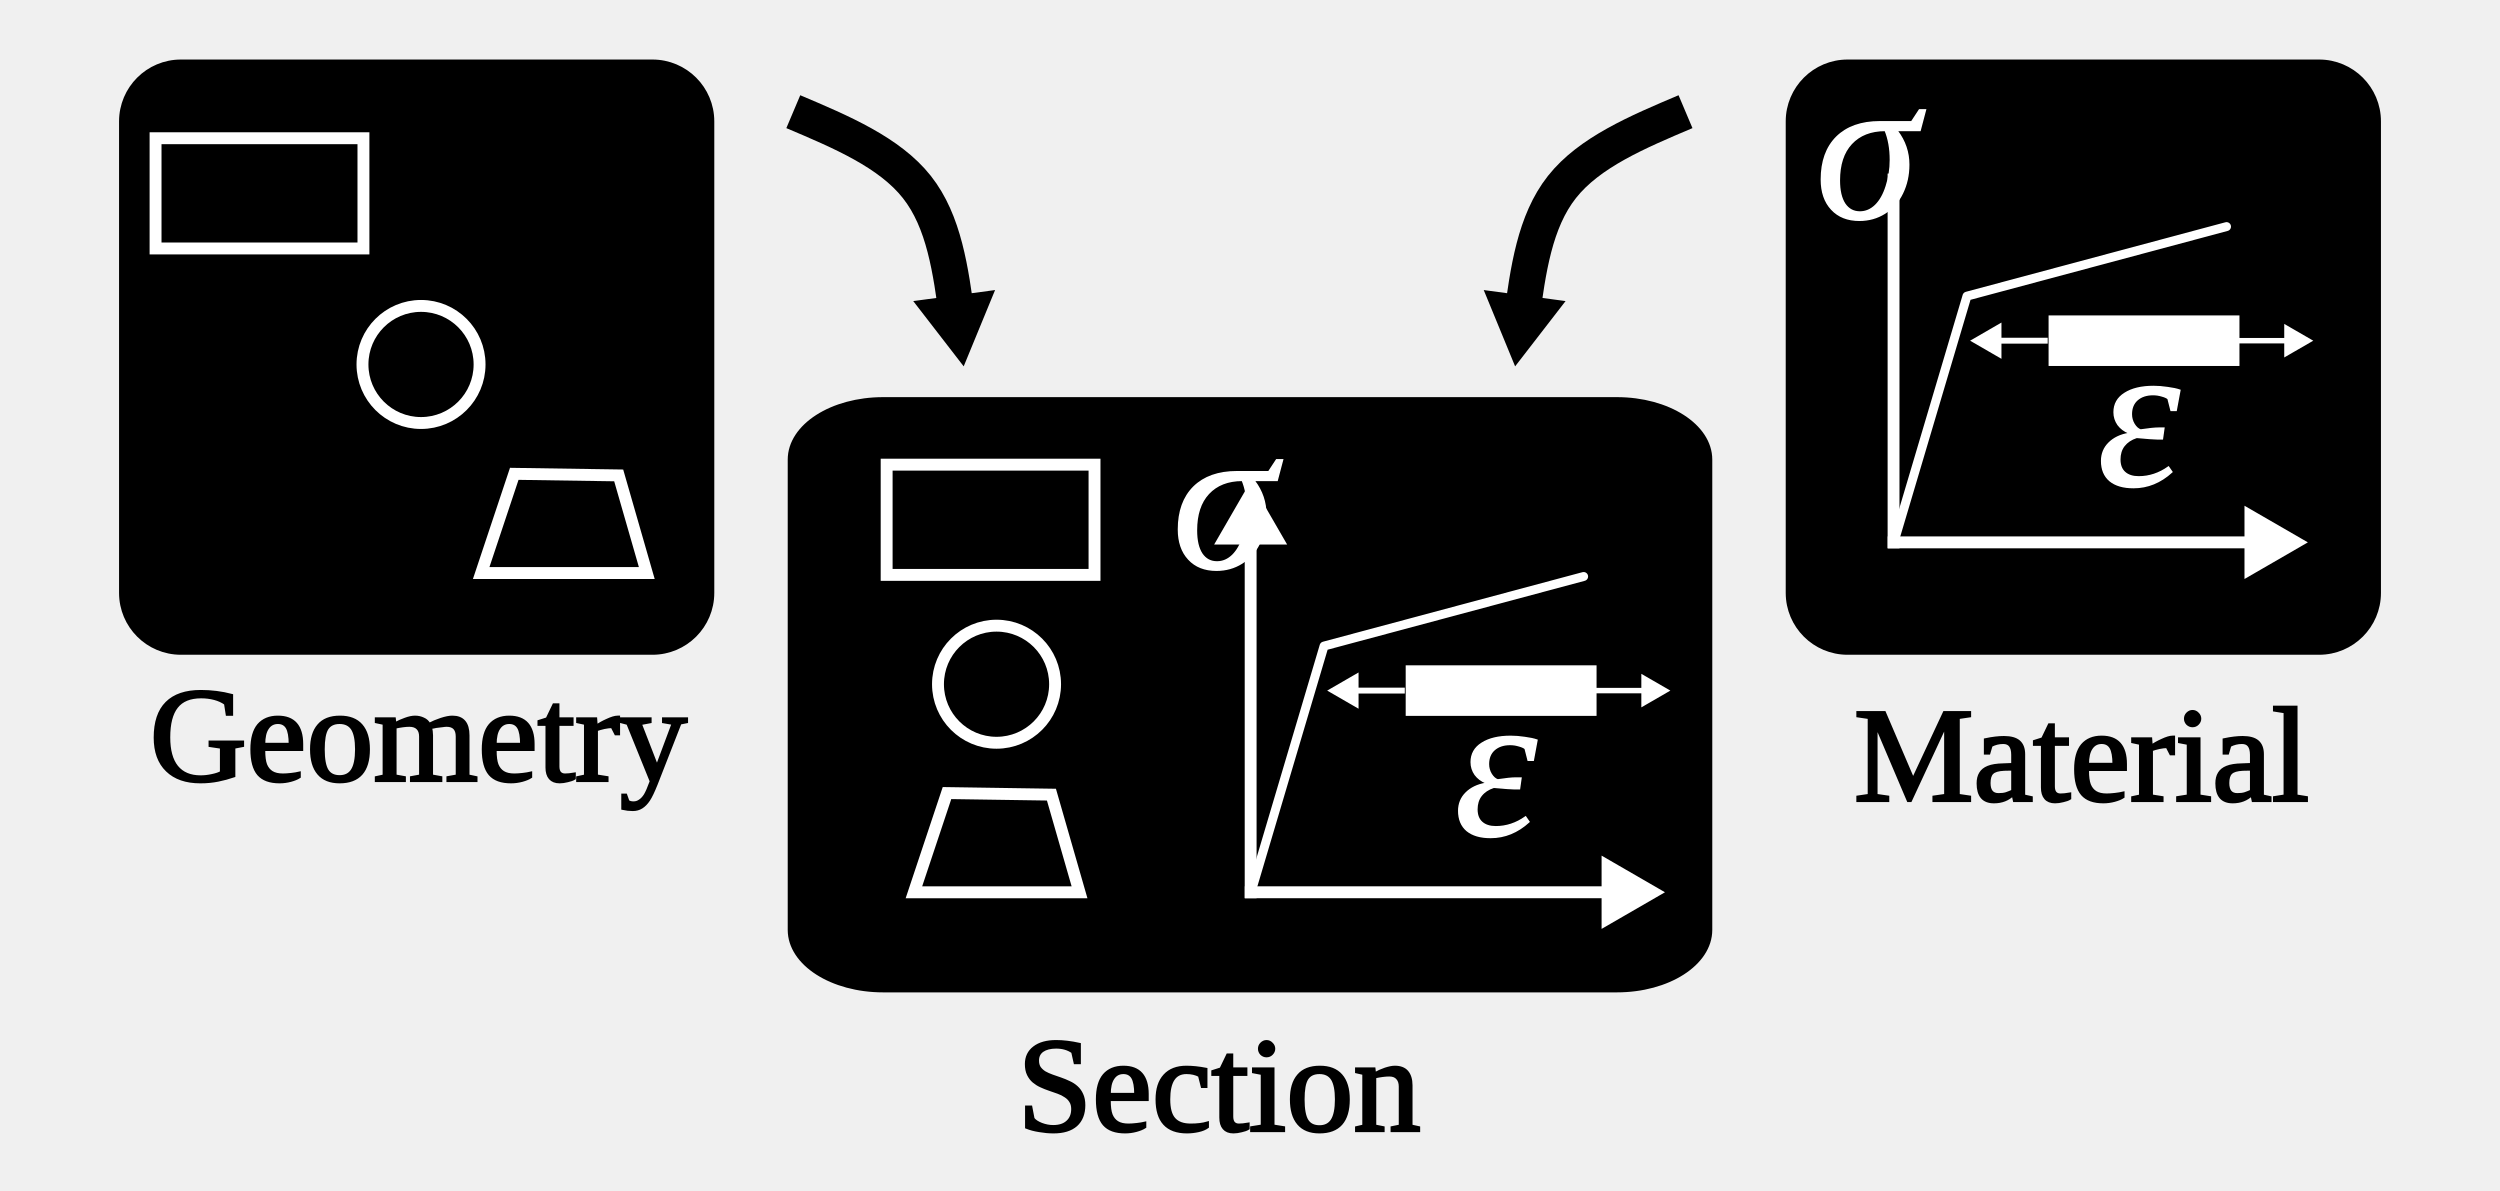
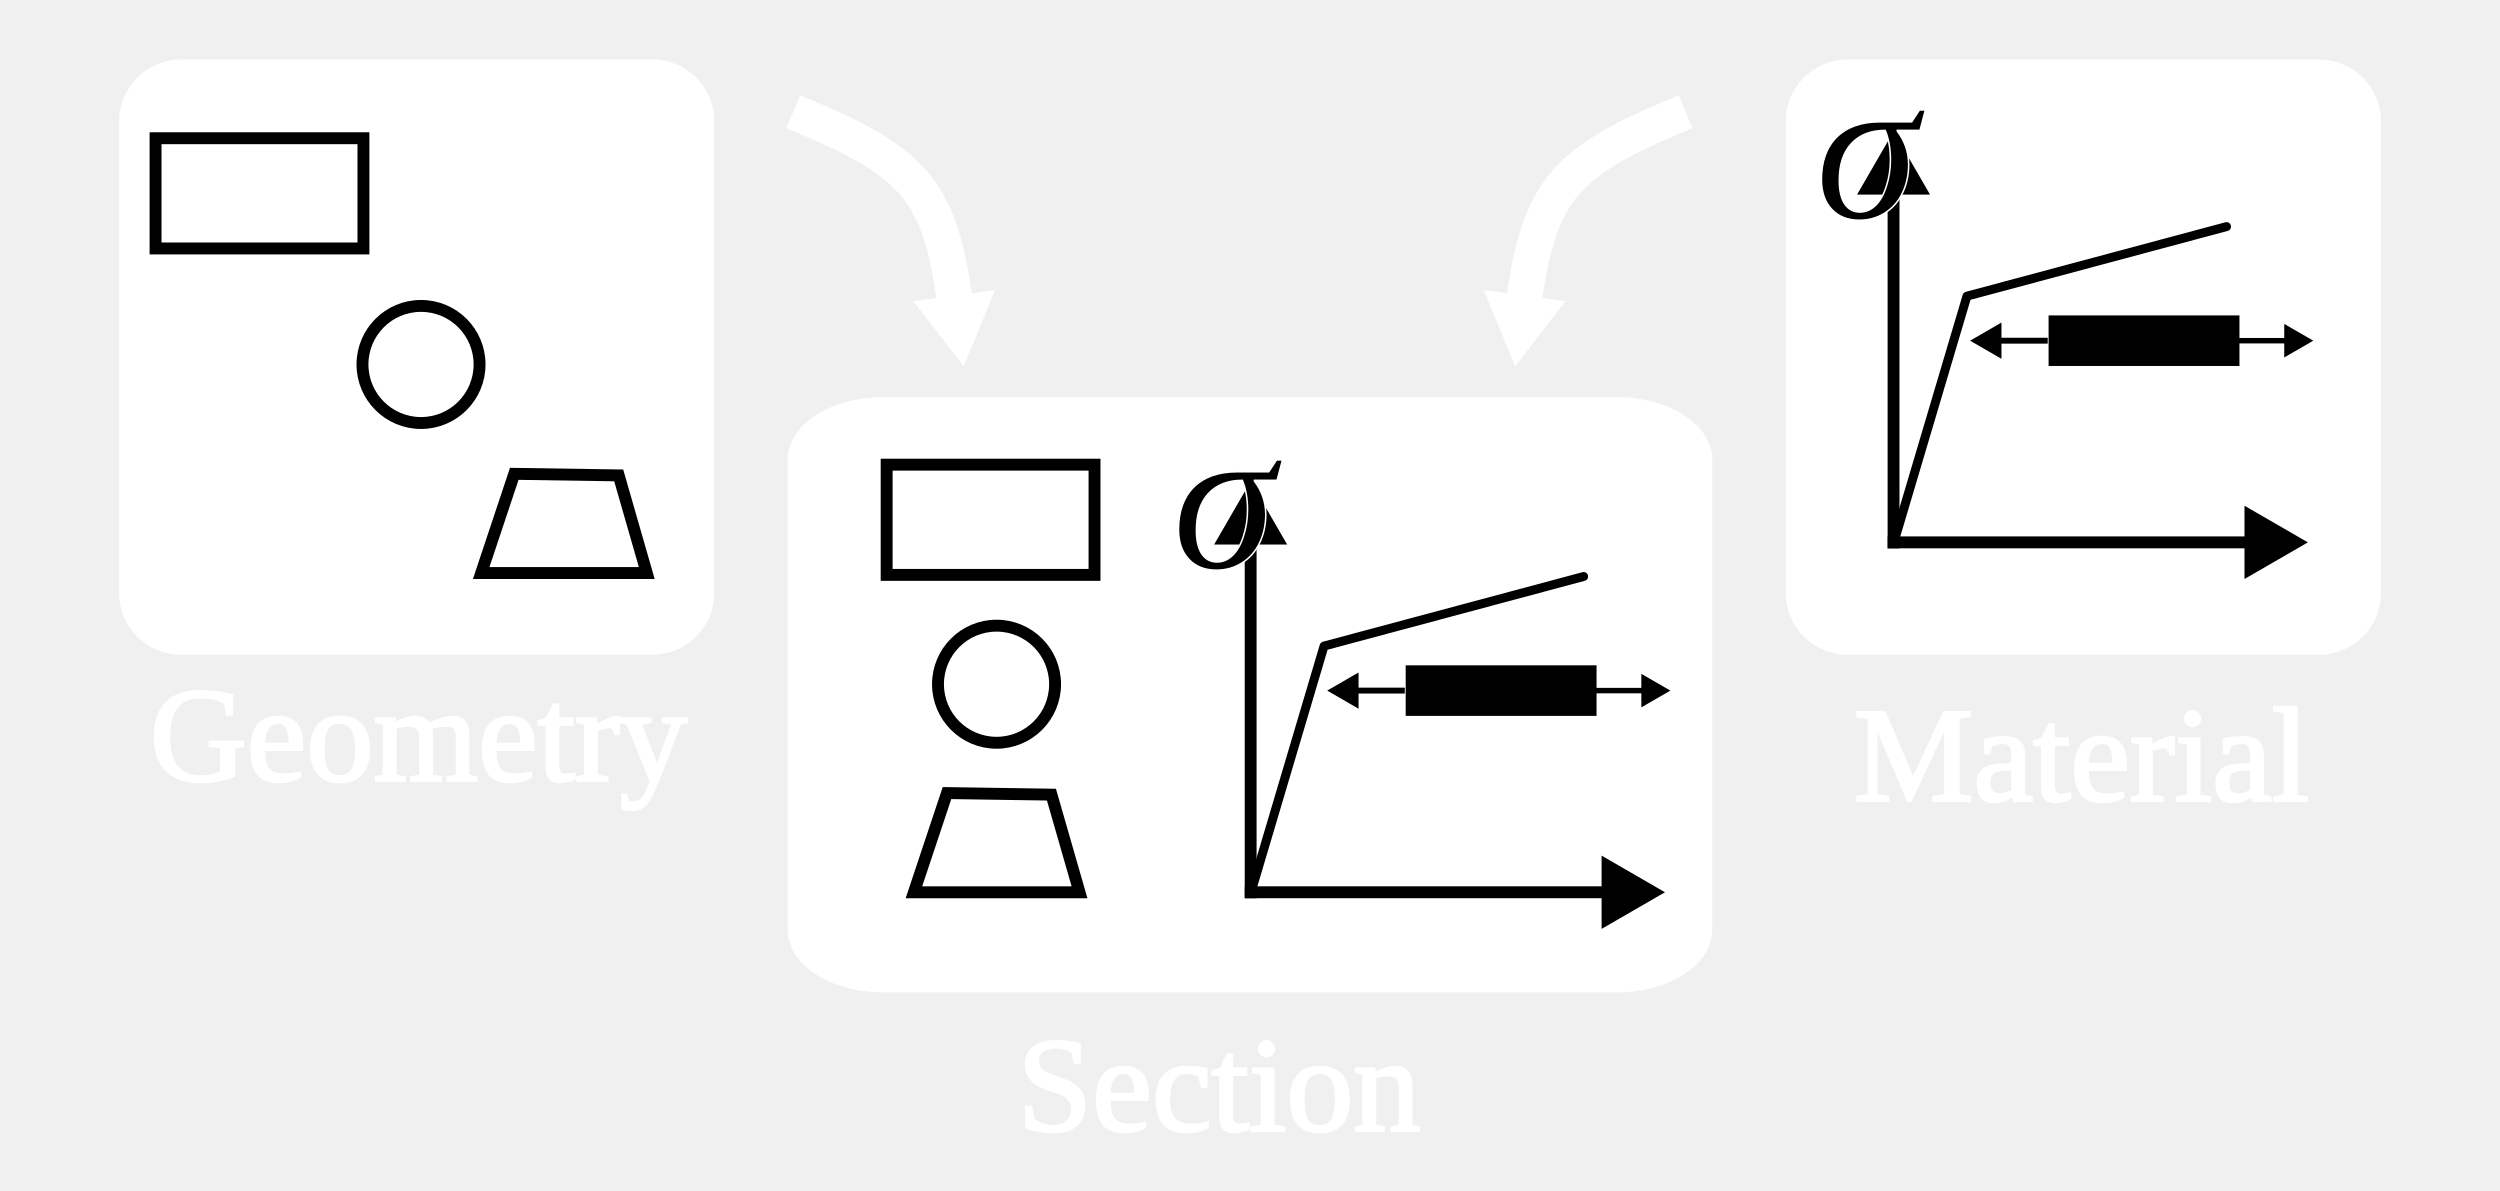
- <svg xmlns="http://www.w3.org/2000/svg" width="210mm" height="100mm" viewBox="0 0 210 100" version="1.1" id="svg14391" xml:space="preserve">
+ <svg xmlns="http://www.w3.org/2000/svg" xml:space="preserve" id="svg14391" version="1.1" viewBox="0 0 210 100" height="100mm" width="210mm">
  <defs id="defs14388">
-     <marker style="overflow:visible" id="marker63910" refX="0" refY="0" orient="auto-start-reverse" markerWidth="2" markerHeight="2.312" viewBox="0 0 5.324 6.155" preserveAspectRatio="xMidYMid">
-       <path transform="scale(0.5)" style="fill:#000000;fill-rule:evenodd;stroke:#000000;stroke-width:1pt" d="M 5.77,0 -2.88,5 V -5 Z" id="path63908" />
+     <marker style="overflow:visible" id="marker61522" refX="0" refY="0" orient="auto-start-reverse" markerWidth="5.324" markerHeight="6.155" viewBox="0 0 5.324 6.155" preserveAspectRatio="xMidYMid">
+       <path transform="scale(0.5)" style="fill:#000000;fill-rule:evenodd;stroke:#000000;stroke-width:1pt" d="M 5.77,0 -2.88,5 V -5 Z" id="path61520" />
    </marker>
-     <marker style="overflow:visible" id="marker61522" refX="0" refY="0" orient="auto-start-reverse" markerWidth="5.324" markerHeight="6.155" viewBox="0 0 5.324 6.155" preserveAspectRatio="xMidYMid">
-       <path transform="scale(0.5)" style="fill:#ffffff;fill-rule:evenodd;stroke:#ffffff;stroke-width:1pt" d="M 5.77,0 -2.88,5 V -5 Z" id="path61520" />
-     </marker>
-     <marker style="overflow:visible" id="marker61522-4" refX="0" refY="0" orient="auto-start-reverse" markerWidth="5.324" markerHeight="6.155" viewBox="0 0 5.324 6.155" preserveAspectRatio="xMidYMid">
+     <marker style="overflow:visible" id="marker61522-4" refX="0" refY="0" orient="auto-start-reverse" markerWidth="2" markerHeight="2.312" viewBox="0 0 5.324 6.155" preserveAspectRatio="xMidYMid">
      <path transform="scale(0.5)" style="fill:#ffffff;fill-rule:evenodd;stroke:#ffffff;stroke-width:1pt" d="M 5.77,0 -2.88,5 V -5 Z" id="path61520-3" />
    </marker>
-     <marker style="overflow:visible" id="marker61522-1-4" refX="0" refY="0" orient="auto-start-reverse" markerWidth="5.324" markerHeight="6.155" viewBox="0 0 5.324 6.155" preserveAspectRatio="xMidYMid">
-       <path transform="scale(0.5)" style="fill:#ffffff;fill-rule:evenodd;stroke:#ffffff;stroke-width:1pt" d="M 5.77,0 -2.88,5 V -5 Z" id="path61520-7-2" />
-     </marker>
    <marker style="overflow:visible" id="marker63844-4" refX="0" refY="0" orient="auto-start-reverse" markerWidth="5.324" markerHeight="6.155" viewBox="0 0 5.324 6.155" preserveAspectRatio="xMidYMid">
-       <path transform="scale(0.5)" style="fill:#ffffff;fill-rule:evenodd;stroke:#ffffff;stroke-width:1pt" d="M 5.77,0 -2.88,5 V -5 Z" id="path63842-7" />
-     </marker>
-     <marker style="overflow:visible" id="marker63910-3" refX="0" refY="0" orient="auto-start-reverse" markerWidth="5.324" markerHeight="6.155" viewBox="0 0 5.324 6.155" preserveAspectRatio="xMidYMid">
-       <path transform="scale(0.5)" style="fill:#ffffff;fill-rule:evenodd;stroke:#ffffff;stroke-width:1pt" d="M 5.77,0 -2.88,5 V -5 Z" id="path63908-7" />
+       <path transform="scale(0.5)" style="fill:#000000;fill-rule:evenodd;stroke:#000000;stroke-width:1pt" d="M 5.77,0 -2.88,5 V -5 Z" id="path63842-7" />
    </marker>
  </defs>
  <g id="layer1">
-     <rect style="fill:#000000;fill-opacity:1;fill-rule:evenodd;stroke:#000000;stroke-width:0.617;stroke-opacity:1" id="rect51130-1-8" width="77.046" height="49.383" x="66.477" y="33.668" rx="7.705" ry="4.938" />
-     <path style="fill:#ffffff;fill-opacity:1;fill-rule:evenodd;stroke:#ffffff;stroke-width:1;stroke-dasharray:none;marker-end:url(#marker61522-4)" d="m 104.563,74.95 h 31.744" id="path61518-5" />
-     <path style="fill:#ffffff;fill-opacity:1;fill-rule:evenodd;stroke:#ffffff;stroke-width:0.996;stroke-dasharray:none;marker-end:url(#marker61522-1-4)" d="M 105.054,75.452 V 43.973" id="path61518-7-1" />
-     <path style="fill:none;fill-opacity:1;fill-rule:evenodd;stroke:#ffffff;stroke-width:0.75;stroke-linecap:round;stroke-linejoin:round;stroke-dasharray:none" d="m 105.14,74.754 6.08,-20.486 21.805,-5.843" id="path61578-8" />
-     <text xml:space="preserve" style="font-style:normal;font-variant:normal;font-weight:normal;font-stretch:normal;font-size:17.639px;font-family:'Times New Roman';-inkscape-font-specification:'Times New Roman, ';text-align:center;text-anchor:middle;fill:none;fill-opacity:1;fill-rule:evenodd;stroke:#ffffff;stroke-width:0.13;stroke-dasharray:none" x="113.84" y="47.72" id="text63082-3">
-       <tspan id="tspan63080-7" style="font-style:italic;font-variant:normal;font-weight:normal;font-stretch:normal;font-family:'Times New Roman';-inkscape-font-specification:'Times New Roman,  Italic';fill:#ffffff;fill-opacity:1;stroke-width:0.13;stroke-dasharray:none" x="113.84" y="47.72">σ</tspan>
+     <rect style="fill:#ffffff;fill-opacity:1;fill-rule:evenodd;stroke:#ffffff;stroke-width:0.617;stroke-opacity:1" id="rect51130-1-8" width="77.046" height="49.383" x="66.477" y="33.668" rx="7.705" ry="4.938" />
+     <path style="fill:#000000;fill-opacity:1;fill-rule:evenodd;stroke:#000000;stroke-width:1;stroke-dasharray:none;marker-end:url(#marker61522)" d="m 104.563,74.95 h 31.744" id="path61518-5" />
+     <path style="fill:#000000;fill-opacity:1;fill-rule:evenodd;stroke:#000000;stroke-width:0.996;stroke-dasharray:none;marker-end:url(#marker63844-4)" d="M 105.054,75.452 V 43.973" id="path61518-7-1" />
+     <path style="fill:none;fill-opacity:1;fill-rule:evenodd;stroke:#000000;stroke-width:0.75;stroke-linecap:round;stroke-linejoin:round;stroke-dasharray:none" d="m 105.14,74.754 6.08,-20.486 21.805,-5.843" id="path61578-8" />
+     <text xml:space="preserve" style="font-style:normal;font-variant:normal;font-weight:normal;font-stretch:normal;font-size:17.639px;font-family:'Times New Roman';-inkscape-font-specification:'Times New Roman, ';text-align:center;text-anchor:middle;fill:none;fill-opacity:1;fill-rule:evenodd;stroke:#000000;stroke-width:0.13;stroke-dasharray:none" x="113.84" y="47.72" id="text63082-3">
+       <tspan id="tspan63080-7" style="font-style:italic;font-variant:normal;font-weight:normal;font-stretch:normal;font-family:'Times New Roman';-inkscape-font-specification:'Times New Roman,  Italic';fill:#000000;fill-opacity:1;stroke-width:0.13;stroke-dasharray:none;stroke:#ffffff" x="113.84" y="47.72">σ</tspan>
    </text>
-     <text xml:space="preserve" style="font-style:italic;font-variant:normal;font-weight:normal;font-stretch:normal;font-size:17.639px;font-family:'Times New Roman';-inkscape-font-specification:'Times New Roman,  Italic';text-align:center;text-anchor:middle;fill:#ffffff;fill-opacity:1;fill-rule:evenodd;stroke:#ffffff;stroke-width:0.13;stroke-dasharray:none" x="136.665" y="70.171" id="text63836-2">
-       <tspan id="tspan63834-5" style="stroke-width:0.13" x="136.665" y="70.171">ε</tspan>
+     <text xml:space="preserve" style="font-style:italic;font-variant:normal;font-weight:normal;font-stretch:normal;font-size:17.639px;font-family:'Times New Roman';-inkscape-font-specification:'Times New Roman,  Italic';text-align:center;text-anchor:middle;fill:#000000;fill-opacity:1;fill-rule:evenodd;stroke:#000000;stroke-width:0.13;stroke-dasharray:none" x="136.665" y="70.171" id="text63836-2">
+       <tspan id="tspan63834-5" style="stroke-width:0.13;stroke:#ffffff;fill:#ffffff" x="136.665" y="70.171">ε</tspan>
    </text>
-     <rect style="fill:#ffffff;fill-opacity:1;fill-rule:evenodd;stroke:#ffffff;stroke-width:0.13;stroke-dasharray:none" id="rect63838-3" width="15.903" height="4.116" x="118.143" y="55.952" />
-     <path style="fill:#ffffff;fill-opacity:1;fill-rule:evenodd;stroke:#ffffff;stroke-width:0.458;stroke-dasharray:none;marker-end:url(#marker63844-4)" d="m 133.671,58.01 h 5.013" id="path63840-7" />
-     <path style="fill:#ffffff;fill-opacity:1;fill-rule:evenodd;stroke:#ffffff;stroke-width:0.495;stroke-dasharray:none;marker-end:url(#marker63910-3)" d="m 118.003,58.01 h -4.762" id="path63906-0" />
-     <circle style="fill:none;fill-opacity:1;fill-rule:evenodd;stroke:#ffffff;stroke-width:1;stroke-dasharray:none" id="path61332-5" cx="83.709" cy="57.474" r="4.918" />
-     <rect style="fill:none;fill-opacity:1;fill-rule:evenodd;stroke:#ffffff;stroke-width:1;stroke-dasharray:none" id="rect61334-6" width="17.462" height="9.26" x="74.478" y="39.031" />
-     <path style="fill:none;fill-opacity:1;fill-rule:evenodd;stroke:#ffffff;stroke-width:1;stroke-dasharray:none" d="m 76.769,74.952 h 13.911 l -2.36,-8.202 -8.772,-0.132 z" id="path61336-5" />
-     <text xml:space="preserve" style="font-size:11.289px;font-family:'Times New Roman';-inkscape-font-specification:'Times New Roman, ';fill:#000000;fill-opacity:1;fill-rule:evenodd;stroke:#000000;stroke-width:0.25;stroke-miterlimit:2.1;stroke-opacity:1" x="12.567" y="65.568" id="text15502">
-       <tspan id="tspan15500" style="font-size:11.289px;stroke-width:0.25" x="12.567" y="65.568">Geometry</tspan>
+     <rect style="fill:#000000;fill-opacity:1;fill-rule:evenodd;stroke:#000000;stroke-width:0.13;stroke-dasharray:none" id="rect63838-3" width="15.903" height="4.116" x="118.143" y="55.952" />
+     <path style="fill:#000000;fill-opacity:1;fill-rule:evenodd;stroke:#000000;stroke-width:0.458;stroke-dasharray:none;marker-end:url(#marker63844-4)" d="m 133.671,58.01 h 5.013" id="path63840-7" />
+     <path style="fill:#000000;fill-opacity:1;fill-rule:evenodd;stroke:#000000;stroke-width:0.495;stroke-dasharray:none;marker-end:url(#marker63844-4)" d="m 118.003,58.01 h -4.762" id="path63906-0" />
+     <circle style="fill:none;fill-opacity:1;fill-rule:evenodd;stroke:#000000;stroke-width:1;stroke-dasharray:none" id="path61332-5" cx="83.709" cy="57.474" r="4.918" />
+     <rect style="fill:none;fill-opacity:1;fill-rule:evenodd;stroke:#000000;stroke-width:1;stroke-dasharray:none" id="rect61334-6" width="17.462" height="9.26" x="74.478" y="39.031" />
+     <path style="fill:none;fill-opacity:1;fill-rule:evenodd;stroke:#000000;stroke-width:1;stroke-dasharray:none" d="m 76.769,74.952 h 13.911 l -2.36,-8.202 -8.772,-0.132 z" id="path61336-5" />
+     <text xml:space="preserve" style="font-size:11.289px;font-family:'Times New Roman';-inkscape-font-specification:'Times New Roman, ';fill:#ffffff;fill-opacity:1;fill-rule:evenodd;stroke:#ffffff;stroke-width:0.25;stroke-miterlimit:2.1;stroke-opacity:1" x="12.567" y="65.568" id="text15502">
+       <tspan id="tspan15500" style="font-size:11.289px;stroke-width:0.25;stroke:#ffffff;fill:#ffffff" x="12.567" y="65.568">Geometry</tspan>
    </text>
-     <text xml:space="preserve" style="font-size:11.289px;font-family:'Times New Roman';-inkscape-font-specification:'Times New Roman, ';fill:#000000;fill-opacity:1;fill-rule:evenodd;stroke:#000000;stroke-width:0.25;stroke-miterlimit:2.1;stroke-opacity:1" x="155.729" y="67.249" id="text15502-5">
-       <tspan id="tspan15500-2" style="font-size:11.289px;stroke-width:0.25" x="155.729" y="67.249">Material</tspan>
+     <text xml:space="preserve" style="font-size:11.289px;font-family:'Times New Roman';-inkscape-font-specification:'Times New Roman, ';fill:#ffffff;fill-opacity:1;fill-rule:evenodd;stroke:#ffffff;stroke-width:0.25;stroke-miterlimit:2.1;stroke-opacity:1" x="155.729" y="67.249" id="text15502-5">
+       <tspan id="tspan15500-2" style="font-size:11.289px;stroke-width:0.25;stroke:#ffffff;fill:#ffffff" x="155.729" y="67.249">Material</tspan>
    </text>
-     <text xml:space="preserve" style="font-size:11.289px;font-family:'Times New Roman';-inkscape-font-specification:'Times New Roman, ';fill:#000000;fill-opacity:1;fill-rule:evenodd;stroke:#000000;stroke-width:0.25;stroke-miterlimit:2.1;stroke-opacity:1" x="85.466" y="94.972" id="text15502-5-1">
-       <tspan id="tspan15500-2-8" style="font-size:11.289px;stroke-width:0.25" x="85.466" y="94.972">Section</tspan>
+     <text xml:space="preserve" style="font-size:11.289px;font-family:'Times New Roman';-inkscape-font-specification:'Times New Roman, ';fill:#ffffff;fill-opacity:1;fill-rule:evenodd;stroke:#ffffff;stroke-width:0.25;stroke-miterlimit:2.1;stroke-opacity:1" x="85.466" y="94.972" id="text15502-5-1">
+       <tspan id="tspan15500-2-8" style="font-size:11.289px;stroke-width:0.25;stroke:#ffffff;fill:#ffffff" x="85.466" y="94.972">Section</tspan>
    </text>
-     <path style="fill:none;fill-opacity:1;fill-rule:evenodd;stroke:#000000;stroke-width:3;stroke-miterlimit:2.1;stroke-dasharray:none;stroke-opacity:1;marker-end:url(#marker63910)" d="m 66.637,9.381 c 4.041,1.71 8.082,3.42 10.378,6.325 2.296,2.905 2.849,7.003 3.401,11.102" id="path23901" />
-     <path style="fill:none;fill-opacity:1;fill-rule:evenodd;stroke:#000000;stroke-width:3;stroke-miterlimit:2.1;stroke-dasharray:none;stroke-opacity:1;marker-end:url(#marker63910)" d="m 141.583,9.381 c -4.041,1.71 -8.082,3.42 -10.378,6.325 -2.296,2.905 -2.849,7.003 -3.401,11.102" id="path23901-5" />
+     <path style="fill:none;fill-opacity:1;fill-rule:evenodd;stroke:#ffffff;stroke-width:3;stroke-miterlimit:2.1;stroke-dasharray:none;stroke-opacity:1;marker-end:url(#marker61522-4)" d="m 66.637,9.381 c 4.041,1.71 8.082,3.42 10.378,6.325 2.296,2.905 2.849,7.003 3.401,11.102" id="path23901" />
+     <path style="fill:none;fill-opacity:1;fill-rule:evenodd;stroke:#ffffff;stroke-width:3;stroke-miterlimit:2.1;stroke-dasharray:none;stroke-opacity:1;marker-end:url(#marker61522-4)" d="m 141.583,9.381 c -4.041,1.71 -8.082,3.42 -10.378,6.325 -2.296,2.905 -2.849,7.003 -3.401,11.102" id="path23901-5" />
  </g>
  <g id="layer1-4" transform="translate(125,-3)">
-     <rect style="fill:#000000;fill-rule:evenodd;stroke:#000000;stroke-width:0.495;fill-opacity:1;stroke-opacity:1" id="rect51130" width="49.505" height="49.505" x="25.248" y="8.248" rx="4.95" ry="4.95" />
-     <path style="fill:#ffffff;fill-opacity:1;fill-rule:evenodd;stroke:#ffffff;stroke-width:1;stroke-dasharray:none;marker-end:url(#marker61522)" d="M 33.566,48.559 H 65.31" id="path61518" />
-     <path style="fill:#ffffff;fill-opacity:1;fill-rule:evenodd;stroke:#ffffff;stroke-width:0.996;stroke-dasharray:none;marker-end:url(#marker61522-1)" d="M 34.058,49.06 V 17.581" id="path61518-7" />
-     <path style="fill:none;fill-opacity:1;fill-rule:evenodd;stroke:#ffffff;stroke-width:0.75;stroke-linecap:round;stroke-linejoin:round;stroke-dasharray:none" d="M 34.144,48.362 40.224,27.876 62.029,22.034" id="path61578" />
-     <text xml:space="preserve" style="font-style:normal;font-variant:normal;font-weight:normal;font-stretch:normal;font-size:17.639px;font-family:'Times New Roman';-inkscape-font-specification:'Times New Roman, ';text-align:center;text-anchor:middle;fill:none;fill-opacity:1;fill-rule:evenodd;stroke:#ffffff;stroke-width:0.13;stroke-dasharray:none" x="42.843" y="21.328" id="text63082">
-       <tspan id="tspan63080" style="font-style:italic;font-variant:normal;font-weight:normal;font-stretch:normal;font-family:'Times New Roman';-inkscape-font-specification:'Times New Roman,  Italic';fill:#ffffff;fill-opacity:1;stroke-width:0.13;stroke-dasharray:none" x="42.843" y="21.328">σ</tspan>
+     <rect style="fill:#ffffff;fill-rule:evenodd;stroke:#ffffff;stroke-width:0.495;fill-opacity:1;stroke-opacity:1" id="rect51130" width="49.505" height="49.505" x="25.248" y="8.248" rx="4.95" ry="4.95" />
+     <path style="fill:#000000;fill-opacity:1;fill-rule:evenodd;stroke:#000000;stroke-width:1;stroke-dasharray:none;marker-end:url(#marker63844-4)" d="M 33.566,48.559 H 65.31" id="path61518" />
+     <path style="fill:#000000;fill-opacity:1;fill-rule:evenodd;stroke:#000000;stroke-width:0.996;stroke-dasharray:none;marker-end:url(#marker63844-4)" d="M 34.058,49.06 V 17.581" id="path61518-7" />
+     <path style="fill:none;fill-opacity:1;fill-rule:evenodd;stroke:#000000;stroke-width:0.75;stroke-linecap:round;stroke-linejoin:round;stroke-dasharray:none" d="M 34.144,48.362 40.224,27.876 62.029,22.034" id="path61578" />
+     <text xml:space="preserve" style="font-style:normal;font-variant:normal;font-weight:normal;font-stretch:normal;font-size:17.639px;font-family:'Times New Roman';-inkscape-font-specification:'Times New Roman, ';text-align:center;text-anchor:middle;fill:none;fill-opacity:1;fill-rule:evenodd;stroke:#000000;stroke-width:0.13;stroke-dasharray:none" x="42.843" y="21.328" id="text63082">
+       <tspan id="tspan63080" style="font-style:italic;font-variant:normal;font-weight:normal;font-stretch:normal;font-family:'Times New Roman';-inkscape-font-specification:'Times New Roman,  Italic';fill:#000000;fill-opacity:1;stroke-width:0.13;stroke-dasharray:none;stroke:#ffffff" x="42.843" y="21.328">σ</tspan>
    </text>
-     <text xml:space="preserve" style="font-style:italic;font-variant:normal;font-weight:normal;font-stretch:normal;font-size:17.639px;font-family:'Times New Roman';-inkscape-font-specification:'Times New Roman,  Italic';text-align:center;text-anchor:middle;fill:#ffffff;fill-opacity:1;fill-rule:evenodd;stroke:#ffffff;stroke-width:0.13;stroke-dasharray:none" x="65.668" y="43.779" id="text63836">
-       <tspan id="tspan63834" style="stroke-width:0.13" x="65.668" y="43.779">ε</tspan>
+     <text xml:space="preserve" style="font-style:italic;font-variant:normal;font-weight:normal;font-stretch:normal;font-size:17.639px;font-family:'Times New Roman';-inkscape-font-specification:'Times New Roman,  Italic';text-align:center;text-anchor:middle;fill:#000000;fill-opacity:1;fill-rule:evenodd;stroke:#000000;stroke-width:0.13;stroke-dasharray:none" x="65.668" y="43.779" id="text63836">
+       <tspan id="tspan63834" style="stroke-width:0.13;stroke:#ffffff;fill:#ffffff" x="65.668" y="43.779">ε</tspan>
    </text>
-     <rect style="fill:#ffffff;fill-opacity:1;fill-rule:evenodd;stroke:#ffffff;stroke-width:0.13;stroke-dasharray:none" id="rect63838" width="15.903" height="4.116" x="47.146" y="29.56" />
-     <path style="fill:#ffffff;fill-opacity:1;fill-rule:evenodd;stroke:#ffffff;stroke-width:0.458;stroke-dasharray:none;marker-end:url(#marker61522)" d="m 62.675,31.618 h 5.013" id="path63840" />
-     <path style="fill:#ffffff;fill-opacity:1;fill-rule:evenodd;stroke:#ffffff;stroke-width:0.495;stroke-dasharray:none;marker-end:url(#marker61522)" d="m 47.007,31.618 h -4.762" id="path63906" />
+     <rect style="fill:#000000;fill-opacity:1;fill-rule:evenodd;stroke:#000000;stroke-width:0.13;stroke-dasharray:none" id="rect63838" width="15.903" height="4.116" x="47.146" y="29.56" />
+     <path style="fill:#000000;fill-opacity:1;fill-rule:evenodd;stroke:#000000;stroke-width:0.458;stroke-dasharray:none;marker-end:url(#marker63844-4)" d="m 62.675,31.618 h 5.013" id="path63840" />
+     <path style="fill:#000000;fill-opacity:1;fill-rule:evenodd;stroke:#000000;stroke-width:0.495;stroke-dasharray:none;marker-end:url(#marker63844-4)" d="m 47.007,31.618 h -4.762" id="path63906" />
  </g>
  <g id="layer1-45" transform="translate(-15,-3)">
-     <rect style="fill:#000000;fill-rule:evenodd;stroke:#000000;stroke-width:0.495;stroke-opacity:1;fill-opacity:1" id="rect51130-1" width="49.505" height="49.505" x="25.248" y="8.248" rx="4.95" ry="4.95" />
-     <circle style="fill:none;fill-opacity:1;fill-rule:evenodd;stroke:#ffffff;stroke-width:1;stroke-dasharray:none" id="path61332" cx="50.366" cy="33.615" r="4.918" />
-     <rect style="fill:none;fill-opacity:1;fill-rule:evenodd;stroke:#ffffff;stroke-width:1;stroke-dasharray:none" id="rect61334" width="17.462" height="9.26" x="28.067" y="14.611" />
-     <path style="fill:none;fill-opacity:1;fill-rule:evenodd;stroke:#ffffff;stroke-width:1;stroke-dasharray:none" d="M 55.419,51.136 H 69.33 L 66.97,42.934 58.198,42.802 Z" id="path61336" />
+     <rect style="fill:#ffffff;fill-rule:evenodd;stroke:#ffffff;stroke-width:0.495;stroke-opacity:1;fill-opacity:1" id="rect51130-1" width="49.505" height="49.505" x="25.248" y="8.248" rx="4.95" ry="4.95" />
+     <circle style="fill:none;fill-opacity:1;fill-rule:evenodd;stroke:#000000;stroke-width:1;stroke-dasharray:none" id="path61332" cx="50.366" cy="33.615" r="4.918" />
+     <rect style="fill:none;fill-opacity:1;fill-rule:evenodd;stroke:#000000;stroke-width:1;stroke-dasharray:none" id="rect61334" width="17.462" height="9.26" x="28.067" y="14.611" />
+     <path style="fill:none;fill-opacity:1;fill-rule:evenodd;stroke:#000000;stroke-width:1;stroke-dasharray:none" d="M 55.419,51.136 H 69.33 L 66.97,42.934 58.198,42.802 Z" id="path61336" />
  </g>
</svg>
